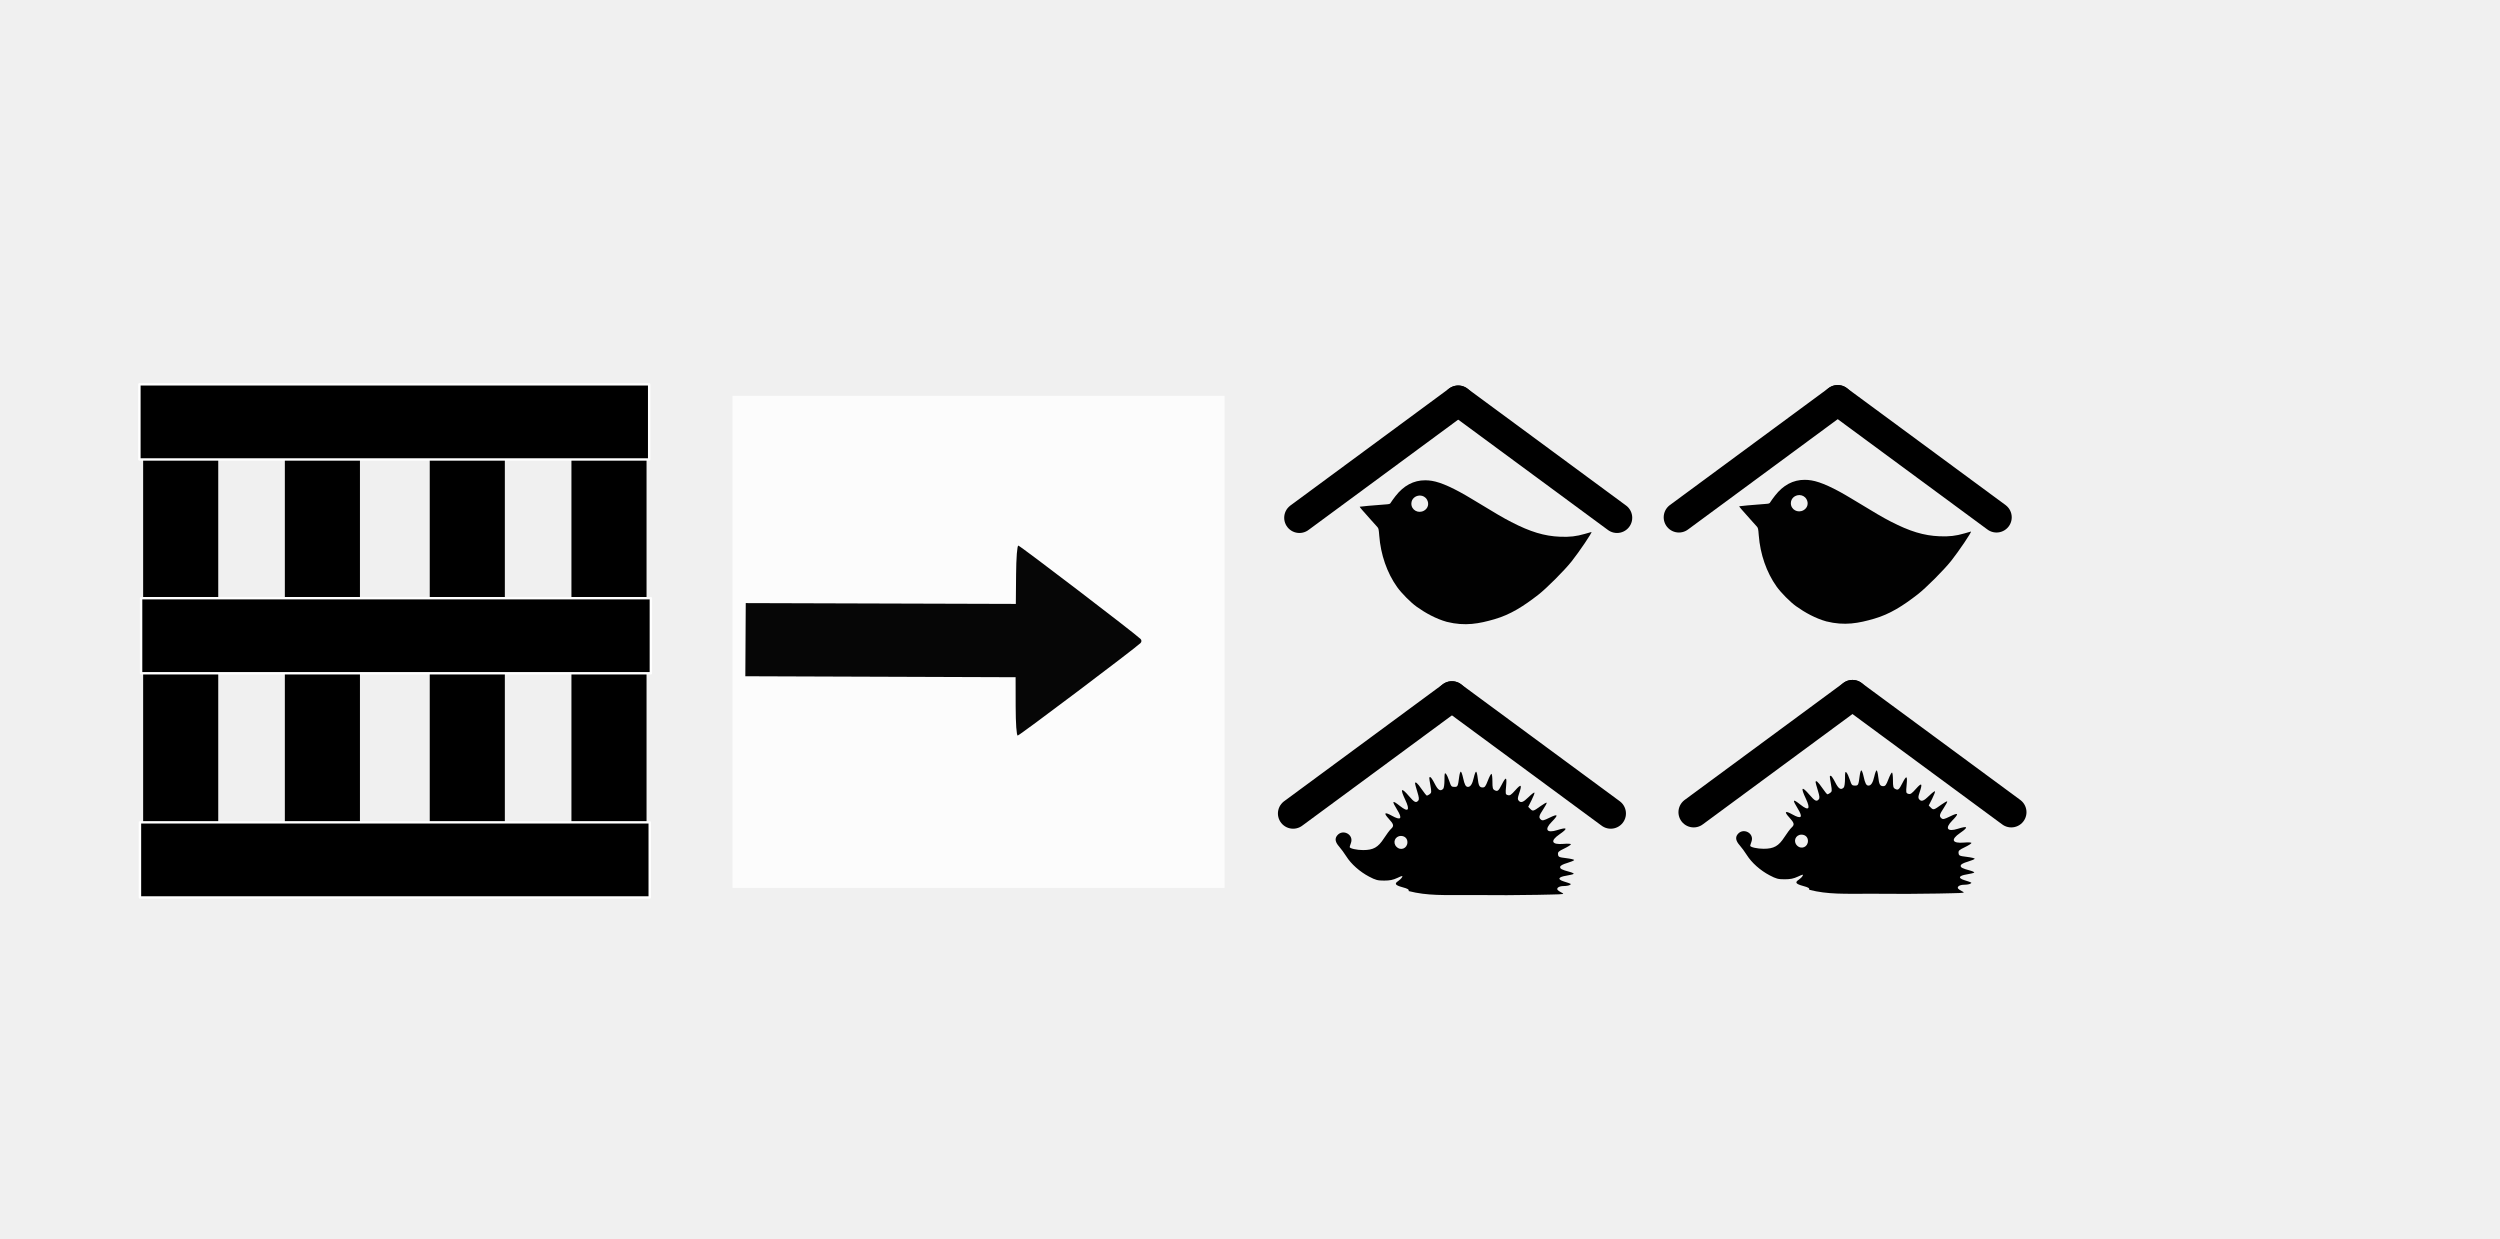
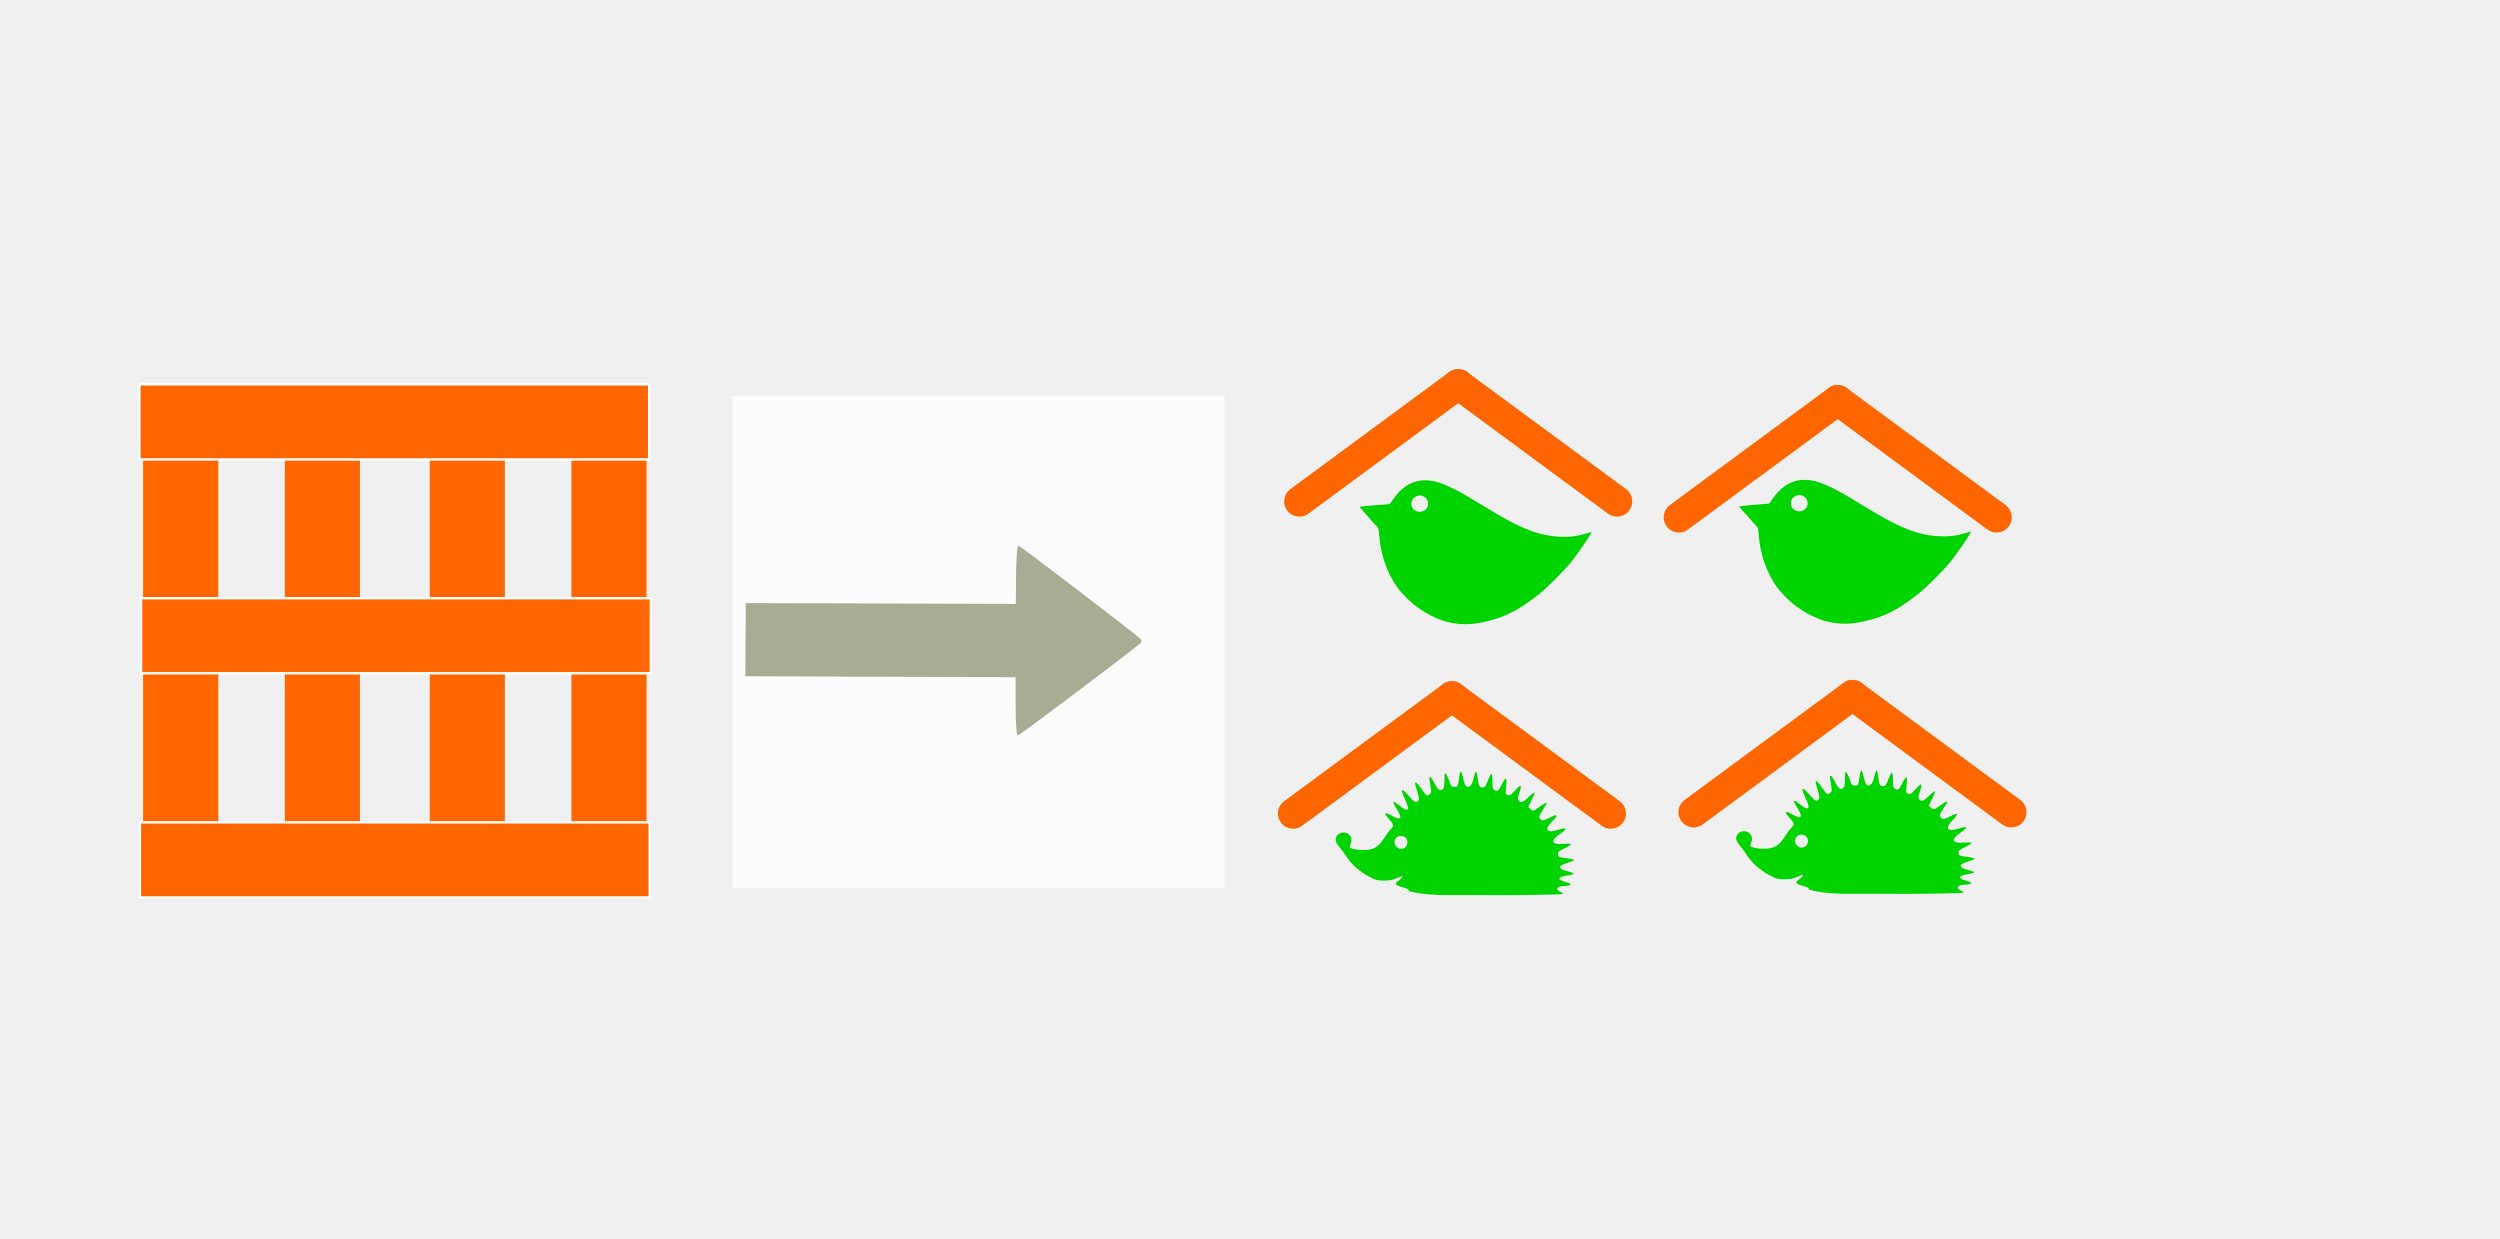
<svg xmlns="http://www.w3.org/2000/svg" width="415.22mm" height="205.754mm" viewBox="0 0 415.22 205.754" version="1.1" id="svg8">
  <defs id="defs2" />
  <g id="layer1" transform="translate(321.2468,35.74289)">
-     <rect y="28.648" x="-297.472" height="84.667" width="12.473" id="rect820" style="fill:#000000;stroke:none;stroke-width:7.998;stroke-linecap:round;stroke-linejoin:round;stroke-miterlimit:4;stroke-dasharray:none;stroke-opacity:1" />
-     <rect y="28.091" x="-273.937" height="84.667" width="12.473" id="rect820-6" style="fill:#000000;stroke:none;stroke-width:7.998;stroke-linecap:round;stroke-linejoin:round;stroke-miterlimit:4;stroke-dasharray:none;stroke-opacity:1" />
-     <rect y="28.091" x="-249.872" height="84.667" width="12.473" id="rect820-7" style="fill:#000000;stroke:none;stroke-width:7.998;stroke-linecap:round;stroke-linejoin:round;stroke-miterlimit:4;stroke-dasharray:none;stroke-opacity:1" />
-     <rect y="28.648" x="-226.337" height="84.667" width="12.473" id="rect820-5" style="fill:#000000;stroke:none;stroke-width:7.998;stroke-linecap:round;stroke-linejoin:round;stroke-miterlimit:4;stroke-dasharray:none;stroke-opacity:1" />
-     <rect transform="rotate(90)" y="213.427" x="28.091" height="84.667" width="12.473" id="rect820-3" style="fill:#000000;stroke:#ffffff;stroke-width:0.4;stroke-linecap:round;stroke-linejoin:round;stroke-miterlimit:4;stroke-dasharray:none;stroke-opacity:1" />
-     <rect transform="rotate(90)" y="213.146" x="63.61" height="84.667" width="12.473" id="rect820-3-2" style="fill:#000000;stroke:#ffffff;stroke-width:0.4;stroke-linecap:round;stroke-linejoin:round;stroke-miterlimit:4;stroke-dasharray:none;stroke-opacity:1" />
-     <rect transform="rotate(90)" y="213.335" x="100.841" height="84.667" width="12.473" id="rect820-3-9" style="fill:#000000;stroke:#ffffff;stroke-width:0.4;stroke-linecap:round;stroke-linejoin:round;stroke-miterlimit:4;stroke-dasharray:none;stroke-opacity:1" />
-     <g transform="matrix(0.3417087,0,0,0.3417087,-126.2303,-12.57159)" id="g1555">
-       <path id="path837" style="fill:#010101;stroke-width:0.265" d="m 122.043,165.633 c -5.665,-0.011 -10.497,2.563 -14.494,7.722 -0.937,1.21 -1.92,2.573 -2.183,3.029 -0.466,0.808 -0.54,0.833 -2.887,1.003 -5.352,0.388 -12.204,1 -12.305,1.099 -0.11,0.108 1.42,1.894 5.646,6.594 1.309,1.455 2.653,2.951 2.987,3.324 0.532,0.594 0.64,1.115 0.873,4.175 0.699,9.185 3.788,18.072 8.657,24.908 2.165,3.039 6.609,7.523 9.514,9.6 4.32,3.088 9.397,5.874 14.661,7.354 8.939,2.236 15.798,0.863 23.253,-1.303 7.762,-2.256 14.05,-6.317 21.167,-11.83 4.033,-3.125 12.675,-11.772 16.239,-16.251 3.67,-4.612 10.202,-14.287 9.645,-14.287 -0.053,0 -1.476,0.406 -3.162,0.902 -4.144,1.219 -7.352,1.59 -12.108,1.397 -7.62,-0.309 -14.437,-2.368 -23.711,-7.163 -4.058,-2.098 -6.723,-3.656 -19.05,-11.138 -8.6,-5.22 -15.008,-8.131 -19.509,-8.861 -1.106,-0.179 -2.183,-0.27 -3.232,-0.272 z m -2.511,7.419 c 1.298,0.034 2.584,0.657 3.354,2.001 1.121,1.955 0.521,4.217 -1.412,5.326 -2.797,1.604 -6.19,-0.243 -6.19,-3.369 0,-2.404 1.967,-3.887 3.989,-3.957 0.086,-0.003 0.173,-0.003 0.259,-0.001 z" />
-       <path style="fill:none;stroke:#000000;stroke-width:14.79;stroke-linecap:round;stroke-linejoin:round;stroke-miterlimit:4;stroke-dasharray:none;stroke-opacity:1" d="M 60.87,183.85 138.057,126.961" id="path839" />
-       <path style="fill:none;stroke:#000000;stroke-width:14.79;stroke-linecap:round;stroke-linejoin:round;stroke-miterlimit:4;stroke-dasharray:none;stroke-opacity:1" d="M 215.244,183.85 138.057,126.961" id="path839-6" />
+     <rect y="28.648" x="-297.472" height="84.667" width="12.473" id="rect820" style="fill:#ff6600;stroke:none;stroke-width:7.998;stroke-linecap:round;stroke-linejoin:round;stroke-miterlimit:4;stroke-dasharray:none;stroke-opacity:1" />
+     <rect y="28.091" x="-273.937" height="84.667" width="12.473" id="rect820-6" style="fill:#ff6600;stroke:none;stroke-width:7.998;stroke-linecap:round;stroke-linejoin:round;stroke-miterlimit:4;stroke-dasharray:none;stroke-opacity:1" />
+     <rect y="28.091" x="-249.872" height="84.667" width="12.473" id="rect820-7" style="fill:#ff6600;stroke:none;stroke-width:7.998;stroke-linecap:round;stroke-linejoin:round;stroke-miterlimit:4;stroke-dasharray:none;stroke-opacity:1" />
+     <rect y="28.648" x="-226.337" height="84.667" width="12.473" id="rect820-5" style="fill:#ff6600;stroke:none;stroke-width:7.998;stroke-linecap:round;stroke-linejoin:round;stroke-miterlimit:4;stroke-dasharray:none;stroke-opacity:1" />
+     <rect transform="rotate(90)" y="213.427" x="28.091" height="84.667" width="12.473" id="rect820-3" style="fill:#ff6600;stroke:#ffffff;stroke-width:0.4;stroke-linecap:round;stroke-linejoin:round;stroke-miterlimit:4;stroke-dasharray:none;stroke-opacity:1" />
+     <rect transform="rotate(90)" y="213.146" x="63.61" height="84.667" width="12.473" id="rect820-3-2" style="fill:#ff6600;stroke:#ffffff;stroke-width:0.4;stroke-linecap:round;stroke-linejoin:round;stroke-miterlimit:4;stroke-dasharray:none;stroke-opacity:1" />
+     <rect transform="rotate(90)" y="213.335" x="100.841" height="84.667" width="12.473" id="rect820-3-9" style="fill:#ff6600;stroke:#ffffff;stroke-width:0.4;stroke-linecap:round;stroke-linejoin:round;stroke-miterlimit:4;stroke-dasharray:none;stroke-opacity:1" />
+     <path d="m -84.527,44.027 c -1.936,-0.004 -3.587,0.876 -4.953,2.639 -0.32,0.413 -0.656,0.879 -0.746,1.035 -0.159,0.276 -0.184,0.285 -0.987,0.343 -1.829,0.133 -4.17,0.342 -4.205,0.376 -0.037,0.037 0.485,0.647 1.929,2.253 0.447,0.497 0.906,1.008 1.021,1.136 0.182,0.203 0.219,0.381 0.298,1.427 0.239,3.138 1.294,6.175 2.958,8.511 0.74,1.038 2.258,2.571 3.251,3.28 1.476,1.055 3.211,2.007 5.01,2.513 3.055,0.764 5.398,0.295 7.946,-0.445 2.652,-0.771 4.801,-2.158 7.233,-4.043 1.378,-1.068 4.331,-4.023 5.549,-5.553 1.254,-1.576 3.486,-4.882 3.296,-4.882 -0.018,0 -0.504,0.139 -1.08,0.308 -1.416,0.417 -2.512,0.543 -4.138,0.477 -2.604,-0.105 -4.933,-0.809 -8.102,-2.448 -1.387,-0.717 -2.297,-1.249 -6.51,-3.806 -2.939,-1.784 -5.128,-2.778 -6.666,-3.028 -0.378,-0.061 -0.746,-0.092 -1.105,-0.093 z m -0.858,2.535 c 0.443,0.011 0.883,0.225 1.146,0.684 0.383,0.668 0.178,1.441 -0.483,1.82 -0.956,0.548 -2.115,-0.083 -2.115,-1.151 0,-0.822 0.672,-1.328 1.363,-1.352 0.03,-0.001 0.059,-0.001 0.089,-3.41e-4 z" style="fill:#00d400;stroke-width:0.09" id="path837" />
+     <g id="g210" style="stroke:#ff6600">
+       <path style="fill:none;stroke:#ff6600;stroke-width:5.054;stroke-linecap:round;stroke-linejoin:round;stroke-miterlimit:4;stroke-dasharray:none;stroke-opacity:1" d="M -105.43,47.53 -79.055,28.091" id="path839" />
+       <path style="fill:none;stroke:#ff6600;stroke-width:5.054;stroke-linecap:round;stroke-linejoin:round;stroke-miterlimit:4;stroke-dasharray:none;stroke-opacity:1" d="M -52.68,47.53 -79.055,28.091" id="path839-6" />
    </g>
-     <g transform="matrix(0.3417087,0,0,0.3417087,-63.20024,-12.64718)" id="g1555-2">
-       <path id="path837-7" style="fill:#010101;stroke-width:0.265" d="m 122.043,165.633 c -5.665,-0.011 -10.497,2.563 -14.494,7.722 -0.937,1.21 -1.92,2.573 -2.183,3.029 -0.466,0.808 -0.54,0.833 -2.887,1.003 -5.352,0.388 -12.204,1 -12.305,1.099 -0.11,0.108 1.42,1.894 5.646,6.594 1.309,1.455 2.653,2.951 2.987,3.324 0.532,0.594 0.64,1.115 0.873,4.175 0.699,9.185 3.788,18.072 8.657,24.908 2.165,3.039 6.609,7.523 9.514,9.6 4.32,3.088 9.397,5.874 14.661,7.354 8.939,2.236 15.798,0.863 23.253,-1.303 7.762,-2.256 14.05,-6.317 21.167,-11.83 4.033,-3.125 12.675,-11.772 16.239,-16.251 3.67,-4.612 10.202,-14.287 9.645,-14.287 -0.053,0 -1.476,0.406 -3.162,0.902 -4.144,1.219 -7.352,1.59 -12.108,1.397 -7.62,-0.309 -14.437,-2.368 -23.711,-7.163 -4.058,-2.098 -6.723,-3.656 -19.05,-11.138 -8.6,-5.22 -15.008,-8.131 -19.509,-8.861 -1.106,-0.179 -2.183,-0.27 -3.232,-0.272 z m -2.511,7.419 c 1.298,0.034 2.584,0.657 3.354,2.001 1.121,1.955 0.521,4.217 -1.412,5.326 -2.797,1.604 -6.19,-0.243 -6.19,-3.369 0,-2.404 1.967,-3.887 3.989,-3.957 0.086,-0.003 0.173,-0.003 0.259,-0.001 z" />
-       <path style="fill:none;stroke:#000000;stroke-width:14.79;stroke-linecap:round;stroke-linejoin:round;stroke-miterlimit:4;stroke-dasharray:none;stroke-opacity:1" d="M 60.87,183.85 138.057,126.961" id="path839-0" />
-       <path style="fill:none;stroke:#000000;stroke-width:14.79;stroke-linecap:round;stroke-linejoin:round;stroke-miterlimit:4;stroke-dasharray:none;stroke-opacity:1" d="M 215.244,183.85 138.057,126.961" id="path839-6-9" />
+     <path d="m -21.497,43.951 c -1.936,-0.004 -3.587,0.876 -4.953,2.639 -0.32,0.413 -0.656,0.879 -0.746,1.035 -0.159,0.276 -0.184,0.285 -0.987,0.343 -1.829,0.133 -4.17,0.342 -4.205,0.376 -0.037,0.037 0.485,0.647 1.929,2.253 0.447,0.497 0.906,1.008 1.021,1.136 0.182,0.203 0.219,0.381 0.298,1.427 0.239,3.138 1.294,6.175 2.958,8.511 0.74,1.038 2.258,2.571 3.251,3.28 1.476,1.055 3.211,2.007 5.01,2.513 3.055,0.764 5.398,0.295 7.946,-0.445 2.652,-0.771 4.801,-2.158 7.233,-4.043 1.378,-1.068 4.331,-4.023 5.549,-5.553 1.254,-1.576 3.486,-4.882 3.296,-4.882 -0.018,0 -0.504,0.139 -1.08,0.308 C 3.607,53.265 2.511,53.391 0.885,53.325 -1.718,53.22 -4.048,52.516 -7.217,50.878 c -1.387,-0.717 -2.297,-1.249 -6.51,-3.806 -2.939,-1.784 -5.128,-2.778 -6.666,-3.028 -0.378,-0.061 -0.746,-0.092 -1.105,-0.093 z m -0.858,2.535 c 0.443,0.011 0.883,0.225 1.146,0.684 0.383,0.668 0.178,1.441 -0.483,1.82 -0.956,0.548 -2.115,-0.083 -2.115,-1.151 0,-0.822 0.672,-1.328 1.363,-1.352 0.03,-10e-4 0.059,-10e-4 0.089,-3.41e-4 z" style="fill:#00d400;stroke-width:0.09" id="path837-7" />
+     <g id="g214" style="stroke:#ff6600">
+       <path style="fill:none;stroke:#ff6600;stroke-width:5.054;stroke-linecap:round;stroke-linejoin:round;stroke-miterlimit:4;stroke-dasharray:none;stroke-opacity:1" d="M -42.4,50.176 -16.025,30.736" id="path839-0" />
+       <path style="fill:none;stroke:#ff6600;stroke-width:5.054;stroke-linecap:round;stroke-linejoin:round;stroke-miterlimit:4;stroke-dasharray:none;stroke-opacity:1" d="M 10.35,50.176 -16.025,30.736" id="path839-6-9" />
    </g>
-     <g id="g2384" transform="translate(0,5.820834)">
-       <path style="fill:none;stroke:#000000;stroke-width:5.054;stroke-linecap:round;stroke-linejoin:round;stroke-miterlimit:4;stroke-dasharray:none;stroke-opacity:1" d="M -106.473,93.547 -80.098,74.107" id="path839-06" />
-       <path style="fill:none;stroke:#000000;stroke-width:5.054;stroke-linecap:round;stroke-linejoin:round;stroke-miterlimit:4;stroke-dasharray:none;stroke-opacity:1" d="M -53.723,93.547 -80.098,74.107" id="path839-6-2" />
+     <g id="g2384" transform="translate(0,5.820834)" style="stroke:#ff6600">
+       <path style="fill:none;stroke:#ff6600;stroke-width:5.054;stroke-linecap:round;stroke-linejoin:round;stroke-miterlimit:4;stroke-dasharray:none;stroke-opacity:1" d="M -106.473,93.547 -80.098,74.107" id="path839-06" />
+       <path style="fill:none;stroke:#ff6600;stroke-width:5.054;stroke-linecap:round;stroke-linejoin:round;stroke-miterlimit:4;stroke-dasharray:none;stroke-opacity:1" d="M -53.723,93.547 -80.098,74.107" id="path839-6-2" />
    </g>
-     <path id="path2181" style="fill:#000000;stroke-width:0.181" d="m -76.089,92.419 c 0.085,0 0.206,0.468 0.267,1.041 0.139,1.293 0.292,1.584 0.83,1.584 0.353,0 0.496,-0.189 0.856,-1.131 0.238,-0.622 0.506,-1.131 0.597,-1.131 0.091,0 0.165,0.567 0.165,1.261 0,1.08 0.053,1.288 0.366,1.456 0.485,0.259 0.644,0.136 1.173,-0.907 0.71,-1.4 0.882,-1.347 0.734,0.229 -0.123,1.314 -0.113,1.371 0.283,1.497 0.343,0.109 0.554,-0.03 1.275,-0.843 0.965,-1.087 1.115,-0.926 0.586,0.627 -0.231,0.677 -0.245,0.906 -0.068,1.118 0.369,0.444 0.757,0.308 1.66,-0.581 0.474,-0.467 0.91,-0.801 0.968,-0.742 0.059,0.059 -0.15,0.615 -0.463,1.236 l -0.57,1.129 0.362,0.362 c 0.409,0.409 0.499,0.382 1.73,-0.506 0.487,-0.351 0.927,-0.597 0.977,-0.547 0.051,0.051 -0.205,0.54 -0.569,1.087 -0.733,1.104 -0.795,1.388 -0.377,1.735 0.239,0.198 0.47,0.145 1.448,-0.338 1.396,-0.688 1.494,-0.472 0.325,0.715 -1.254,1.274 -0.824,1.909 0.92,1.359 1.71,-0.539 1.835,-0.303 0.372,0.705 -1.587,1.093 -1.315,1.747 0.657,1.582 0.747,-0.063 1.243,-0.035 1.243,0.07 0,0.096 -0.493,0.409 -1.094,0.697 -0.957,0.457 -1.088,0.581 -1.041,0.983 0.05,0.429 0.145,0.472 1.366,0.621 0.722,0.088 1.312,0.228 1.312,0.31 0,0.082 -0.509,0.299 -1.13,0.483 -0.741,0.218 -1.151,0.438 -1.189,0.638 -0.063,0.325 0.242,0.49 1.568,0.846 0.433,0.116 0.732,0.267 0.665,0.335 -0.067,0.068 -0.625,0.205 -1.239,0.304 -1.338,0.217 -1.496,0.601 -0.393,0.953 1.324,0.423 1.29,0.403 0.99,0.592 -0.147,0.093 -0.603,0.17 -1.013,0.171 -0.752,0.003 -1.239,0.315 -1.007,0.646 0.069,0.098 0.369,0.299 0.668,0.446 0.513,0.253 0.416,0.271 -1.742,0.319 l -2.285,0.05 c -5.641,0.055 -4.222,0.082 -11.038,0.032 -4.43,0.004 -7.27,0.137 -10.335,-0.657 0.05,-0.28 -0.133,-0.395 -1.01,-0.633 -1.227,-0.333 -1.412,-0.59 -0.742,-1.029 0.259,-0.17 0.55,-0.457 0.647,-0.638 0.154,-0.289 0.059,-0.275 -0.777,0.114 -0.717,0.334 -1.259,0.444 -2.193,0.445 -1.082,9.9e-4 -1.403,-0.084 -2.512,-0.666 -1.541,-0.81 -2.975,-2.086 -3.777,-3.361 -0.328,-0.521 -0.865,-1.254 -1.194,-1.627 -0.63,-0.716 -0.742,-1.288 -0.351,-1.802 0.914,-1.203 2.829,-0.214 2.318,1.197 -0.117,0.322 -0.212,0.633 -0.212,0.691 0,0.234 1.207,0.502 2.244,0.499 1.691,-0.006 2.472,-0.446 3.434,-1.932 0.439,-0.678 0.969,-1.387 1.179,-1.577 0.544,-0.491 0.481,-0.773 -0.377,-1.705 -0.893,-0.969 -0.688,-1.169 0.51,-0.499 1.522,0.851 1.824,0.523 0.9,-0.975 -0.941,-1.525 -0.839,-1.669 0.454,-0.641 1.392,1.107 1.719,0.739 0.893,-1.007 -0.91,-1.923 -0.687,-2.147 0.618,-0.62 0.884,1.034 1.173,1.173 1.536,0.737 0.168,-0.202 0.133,-0.522 -0.159,-1.467 -0.205,-0.665 -0.373,-1.281 -0.373,-1.37 0,-0.418 0.413,-0.067 1.086,0.924 0.406,0.597 0.801,1.086 0.877,1.086 0.077,0 0.288,-0.109 0.469,-0.241 0.3,-0.219 0.311,-0.35 0.125,-1.418 -0.248,-1.427 -0.248,-1.418 -0.027,-1.418 0.098,-2e-6 0.425,0.489 0.726,1.086 0.553,1.096 0.944,1.336 1.412,0.869 0.128,-0.128 0.217,-0.74 0.217,-1.486 0,-1.088 0.036,-1.232 0.25,-1.005 0.138,0.146 0.388,0.693 0.557,1.215 0.277,0.857 0.359,0.95 0.832,0.95 0.568,0 0.595,-0.056 0.805,-1.674 0.061,-0.473 0.182,-0.86 0.268,-0.86 0.086,0 0.258,0.468 0.381,1.041 0.243,1.129 0.44,1.493 0.807,1.493 0.426,0 0.735,-0.485 0.966,-1.518 0.125,-0.559 0.297,-1.016 0.382,-1.016 z m -12.473,10.678 c -0.987,0 -1.44,1.109 -0.739,1.81 0.713,0.713 1.81,0.246 1.81,-0.771 0,-0.612 -0.441,-1.039 -1.071,-1.039 z" />
-     <g transform="translate(66.52381,5.605963)" id="g2384-9">
-       <path style="fill:none;stroke:#000000;stroke-width:5.054;stroke-linecap:round;stroke-linejoin:round;stroke-miterlimit:4;stroke-dasharray:none;stroke-opacity:1" d="M -106.473,93.547 -80.098,74.107" id="path839-06-2" />
-       <path style="fill:none;stroke:#000000;stroke-width:5.054;stroke-linecap:round;stroke-linejoin:round;stroke-miterlimit:4;stroke-dasharray:none;stroke-opacity:1" d="M -53.723,93.547 -80.098,74.107" id="path839-6-2-0" />
+     <path id="path2181" style="fill:#00d400;stroke-width:0.181" d="m -76.089,92.419 c 0.085,0 0.206,0.468 0.267,1.041 0.139,1.293 0.292,1.584 0.83,1.584 0.353,0 0.496,-0.189 0.856,-1.131 0.238,-0.622 0.506,-1.131 0.597,-1.131 0.091,0 0.165,0.567 0.165,1.261 0,1.08 0.053,1.288 0.366,1.456 0.485,0.259 0.644,0.136 1.173,-0.907 0.71,-1.4 0.882,-1.347 0.734,0.229 -0.123,1.314 -0.113,1.371 0.283,1.497 0.343,0.109 0.554,-0.03 1.275,-0.843 0.965,-1.087 1.115,-0.926 0.586,0.627 -0.231,0.677 -0.245,0.906 -0.068,1.118 0.369,0.444 0.757,0.308 1.66,-0.581 0.474,-0.467 0.91,-0.801 0.968,-0.742 0.059,0.059 -0.15,0.615 -0.463,1.236 l -0.57,1.129 0.362,0.362 c 0.409,0.409 0.499,0.382 1.73,-0.506 0.487,-0.351 0.927,-0.597 0.977,-0.547 0.051,0.051 -0.205,0.54 -0.569,1.087 -0.733,1.104 -0.795,1.388 -0.377,1.735 0.239,0.198 0.47,0.145 1.448,-0.338 1.396,-0.688 1.494,-0.472 0.325,0.715 -1.254,1.274 -0.824,1.909 0.92,1.359 1.71,-0.539 1.835,-0.303 0.372,0.705 -1.587,1.093 -1.315,1.747 0.657,1.582 0.747,-0.063 1.243,-0.035 1.243,0.07 0,0.096 -0.493,0.409 -1.094,0.697 -0.957,0.457 -1.088,0.581 -1.041,0.983 0.05,0.429 0.145,0.472 1.366,0.621 0.722,0.088 1.312,0.228 1.312,0.31 0,0.082 -0.509,0.299 -1.13,0.483 -0.741,0.218 -1.151,0.438 -1.189,0.638 -0.063,0.325 0.242,0.49 1.568,0.846 0.433,0.116 0.732,0.267 0.665,0.335 -0.067,0.068 -0.625,0.205 -1.239,0.304 -1.338,0.217 -1.496,0.601 -0.393,0.953 1.324,0.423 1.29,0.403 0.99,0.592 -0.147,0.093 -0.603,0.17 -1.013,0.171 -0.752,0.003 -1.239,0.315 -1.007,0.646 0.069,0.098 0.369,0.299 0.668,0.446 0.513,0.253 0.416,0.271 -1.742,0.319 l -2.285,0.05 c -5.641,0.055 -4.222,0.082 -11.038,0.032 -4.43,0.004 -7.27,0.137 -10.335,-0.657 0.05,-0.28 -0.133,-0.395 -1.01,-0.633 -1.227,-0.333 -1.412,-0.59 -0.742,-1.029 0.259,-0.17 0.55,-0.457 0.647,-0.638 0.154,-0.289 0.059,-0.275 -0.777,0.114 -0.717,0.334 -1.259,0.444 -2.193,0.445 -1.082,9.9e-4 -1.403,-0.084 -2.512,-0.666 -1.541,-0.81 -2.975,-2.086 -3.777,-3.361 -0.328,-0.521 -0.865,-1.254 -1.194,-1.627 -0.63,-0.716 -0.742,-1.288 -0.351,-1.802 0.914,-1.203 2.829,-0.214 2.318,1.197 -0.117,0.322 -0.212,0.633 -0.212,0.691 0,0.234 1.207,0.502 2.244,0.499 1.691,-0.006 2.472,-0.446 3.434,-1.932 0.439,-0.678 0.969,-1.387 1.179,-1.577 0.544,-0.491 0.481,-0.773 -0.377,-1.705 -0.893,-0.969 -0.688,-1.169 0.51,-0.499 1.522,0.851 1.824,0.523 0.9,-0.975 -0.941,-1.525 -0.839,-1.669 0.454,-0.641 1.392,1.107 1.719,0.739 0.893,-1.007 -0.91,-1.923 -0.687,-2.147 0.618,-0.62 0.884,1.034 1.173,1.173 1.536,0.737 0.168,-0.202 0.133,-0.522 -0.159,-1.467 -0.205,-0.665 -0.373,-1.281 -0.373,-1.37 0,-0.418 0.413,-0.067 1.086,0.924 0.406,0.597 0.801,1.086 0.877,1.086 0.077,0 0.288,-0.109 0.469,-0.241 0.3,-0.219 0.311,-0.35 0.125,-1.418 -0.248,-1.427 -0.248,-1.418 -0.027,-1.418 0.098,-2e-6 0.425,0.489 0.726,1.086 0.553,1.096 0.944,1.336 1.412,0.869 0.128,-0.128 0.217,-0.74 0.217,-1.486 0,-1.088 0.036,-1.232 0.25,-1.005 0.138,0.146 0.388,0.693 0.557,1.215 0.277,0.857 0.359,0.95 0.832,0.95 0.568,0 0.595,-0.056 0.805,-1.674 0.061,-0.473 0.182,-0.86 0.268,-0.86 0.086,0 0.258,0.468 0.381,1.041 0.243,1.129 0.44,1.493 0.807,1.493 0.426,0 0.735,-0.485 0.966,-1.518 0.125,-0.559 0.297,-1.016 0.382,-1.016 z m -12.473,10.678 c -0.987,0 -1.44,1.109 -0.739,1.81 0.713,0.713 1.81,0.246 1.81,-0.771 0,-0.612 -0.441,-1.039 -1.071,-1.039 z" />
+     <g transform="translate(66.52381,5.605963)" id="g2384-9" style="stroke:#ff6600">
+       <path style="fill:none;stroke:#ff6600;stroke-width:5.054;stroke-linecap:round;stroke-linejoin:round;stroke-miterlimit:4;stroke-dasharray:none;stroke-opacity:1" d="M -106.473,93.547 -80.098,74.107" id="path839-06-2" />
+       <path style="fill:none;stroke:#ff6600;stroke-width:5.054;stroke-linecap:round;stroke-linejoin:round;stroke-miterlimit:4;stroke-dasharray:none;stroke-opacity:1" d="M -53.723,93.547 -80.098,74.107" id="path839-6-2-0" />
    </g>
-     <path id="path2181-2" style="fill:#000000;stroke-width:0.181" d="m -9.565,92.204 c 0.085,0 0.206,0.468 0.267,1.041 0.139,1.293 0.292,1.584 0.83,1.584 0.353,0 0.496,-0.189 0.856,-1.131 0.238,-0.622 0.506,-1.131 0.597,-1.131 0.091,0 0.165,0.567 0.165,1.261 0,1.08 0.053,1.288 0.366,1.456 0.485,0.259 0.644,0.136 1.173,-0.907 0.71,-1.4 0.882,-1.347 0.734,0.229 -0.123,1.314 -0.113,1.371 0.283,1.497 0.343,0.109 0.554,-0.03 1.275,-0.843 0.965,-1.087 1.115,-0.926 0.586,0.627 -0.231,0.677 -0.245,0.906 -0.068,1.118 0.369,0.444 0.757,0.308 1.66,-0.582 0.474,-0.467 0.91,-0.801 0.968,-0.742 0.059,0.059 -0.15,0.615 -0.463,1.236 l -0.57,1.129 0.362,0.362 c 0.409,0.409 0.499,0.382 1.73,-0.506 0.487,-0.351 0.927,-0.597 0.977,-0.547 0.051,0.051 -0.205,0.54 -0.569,1.087 -0.733,1.104 -0.795,1.388 -0.377,1.735 0.239,0.198 0.469,0.145 1.448,-0.338 1.396,-0.688 1.494,-0.472 0.325,0.715 -1.254,1.274 -0.824,1.909 0.92,1.359 1.71,-0.539 1.835,-0.303 0.372,0.705 -1.587,1.093 -1.315,1.747 0.657,1.582 0.747,-0.063 1.243,-0.035 1.243,0.07 0,0.096 -0.493,0.409 -1.094,0.697 -0.957,0.457 -1.088,0.581 -1.041,0.983 0.05,0.429 0.145,0.472 1.366,0.621 0.722,0.088 1.312,0.228 1.312,0.31 0,0.082 -0.509,0.299 -1.13,0.483 -0.741,0.218 -1.151,0.438 -1.189,0.638 -0.063,0.325 0.242,0.49 1.568,0.846 0.433,0.116 0.732,0.267 0.665,0.335 -0.067,0.068 -0.625,0.205 -1.239,0.304 -1.338,0.217 -1.496,0.601 -0.393,0.953 1.324,0.423 1.29,0.403 0.99,0.592 -0.147,0.093 -0.603,0.17 -1.013,0.171 -0.752,0.003 -1.239,0.315 -1.007,0.646 0.069,0.098 0.369,0.299 0.668,0.446 0.513,0.253 0.416,0.271 -1.742,0.319 l -2.285,0.05 c -5.641,0.055 -4.222,0.082 -11.038,0.032 -4.43,0.004 -7.27,0.137 -10.335,-0.657 0.05,-0.28 -0.133,-0.395 -1.01,-0.633 -1.227,-0.333 -1.412,-0.59 -0.742,-1.029 0.259,-0.17 0.55,-0.457 0.647,-0.638 0.154,-0.289 0.059,-0.275 -0.777,0.114 -0.717,0.334 -1.259,0.444 -2.193,0.445 -1.082,0.001 -1.403,-0.084 -2.512,-0.666 -1.541,-0.81 -2.975,-2.086 -3.777,-3.361 -0.328,-0.521 -0.865,-1.254 -1.194,-1.627 -0.63,-0.716 -0.742,-1.288 -0.351,-1.802 0.914,-1.203 2.829,-0.214 2.318,1.197 -0.117,0.322 -0.212,0.633 -0.212,0.691 0,0.234 1.207,0.502 2.244,0.499 1.691,-0.006 2.472,-0.446 3.434,-1.931 0.439,-0.678 0.969,-1.387 1.179,-1.577 0.544,-0.491 0.481,-0.773 -0.377,-1.705 -0.893,-0.969 -0.688,-1.169 0.51,-0.499 1.522,0.851 1.824,0.523 0.9,-0.975 -0.941,-1.525 -0.839,-1.669 0.454,-0.641 1.392,1.107 1.719,0.739 0.893,-1.007 -0.91,-1.923 -0.687,-2.147 0.618,-0.62 0.884,1.034 1.173,1.173 1.536,0.737 0.168,-0.202 0.133,-0.522 -0.159,-1.467 -0.205,-0.665 -0.373,-1.281 -0.373,-1.371 0,-0.418 0.413,-0.067 1.086,0.924 0.406,0.597 0.801,1.086 0.877,1.086 0.077,0 0.288,-0.109 0.469,-0.241 0.3,-0.219 0.311,-0.35 0.125,-1.418 -0.248,-1.427 -0.248,-1.418 -0.026,-1.418 0.098,0 0.425,0.489 0.726,1.086 0.553,1.096 0.944,1.336 1.412,0.869 0.128,-0.128 0.217,-0.74 0.217,-1.486 0,-1.088 0.036,-1.232 0.25,-1.005 0.138,0.146 0.388,0.693 0.557,1.215 0.277,0.857 0.359,0.95 0.832,0.95 0.568,0 0.595,-0.056 0.805,-1.674 0.061,-0.473 0.182,-0.86 0.268,-0.86 0.086,0 0.258,0.468 0.381,1.041 0.243,1.129 0.44,1.493 0.807,1.493 0.426,0 0.735,-0.485 0.966,-1.518 0.125,-0.559 0.297,-1.016 0.382,-1.016 z M -22.039,102.882 c -0.987,0 -1.44,1.109 -0.739,1.81 0.713,0.713 1.81,0.246 1.81,-0.771 0,-0.612 -0.441,-1.039 -1.071,-1.039 z" />
+     <path id="path2181-2" style="fill:#00d400;stroke-width:0.181" d="m -9.565,92.204 c 0.085,0 0.206,0.468 0.267,1.041 0.139,1.293 0.292,1.584 0.83,1.584 0.353,0 0.496,-0.189 0.856,-1.131 0.238,-0.622 0.506,-1.131 0.597,-1.131 0.091,0 0.165,0.567 0.165,1.261 0,1.08 0.053,1.288 0.366,1.456 0.485,0.259 0.644,0.136 1.173,-0.907 0.71,-1.4 0.882,-1.347 0.734,0.229 -0.123,1.314 -0.113,1.371 0.283,1.497 0.343,0.109 0.554,-0.03 1.275,-0.843 0.965,-1.087 1.115,-0.926 0.586,0.627 -0.231,0.677 -0.245,0.906 -0.068,1.118 0.369,0.444 0.757,0.308 1.66,-0.582 0.474,-0.467 0.91,-0.801 0.968,-0.742 0.059,0.059 -0.15,0.615 -0.463,1.236 l -0.57,1.129 0.362,0.362 c 0.409,0.409 0.499,0.382 1.73,-0.506 0.487,-0.351 0.927,-0.597 0.977,-0.547 0.051,0.051 -0.205,0.54 -0.569,1.087 -0.733,1.104 -0.795,1.388 -0.377,1.735 0.239,0.198 0.469,0.145 1.448,-0.338 1.396,-0.688 1.494,-0.472 0.325,0.715 -1.254,1.274 -0.824,1.909 0.92,1.359 1.71,-0.539 1.835,-0.303 0.372,0.705 -1.587,1.093 -1.315,1.747 0.657,1.582 0.747,-0.063 1.243,-0.035 1.243,0.07 0,0.096 -0.493,0.409 -1.094,0.697 -0.957,0.457 -1.088,0.581 -1.041,0.983 0.05,0.429 0.145,0.472 1.366,0.621 0.722,0.088 1.312,0.228 1.312,0.31 0,0.082 -0.509,0.299 -1.13,0.483 -0.741,0.218 -1.151,0.438 -1.189,0.638 -0.063,0.325 0.242,0.49 1.568,0.846 0.433,0.116 0.732,0.267 0.665,0.335 -0.067,0.068 -0.625,0.205 -1.239,0.304 -1.338,0.217 -1.496,0.601 -0.393,0.953 1.324,0.423 1.29,0.403 0.99,0.592 -0.147,0.093 -0.603,0.17 -1.013,0.171 -0.752,0.003 -1.239,0.315 -1.007,0.646 0.069,0.098 0.369,0.299 0.668,0.446 0.513,0.253 0.416,0.271 -1.742,0.319 l -2.285,0.05 c -5.641,0.055 -4.222,0.082 -11.038,0.032 -4.43,0.004 -7.27,0.137 -10.335,-0.657 0.05,-0.28 -0.133,-0.395 -1.01,-0.633 -1.227,-0.333 -1.412,-0.59 -0.742,-1.029 0.259,-0.17 0.55,-0.457 0.647,-0.638 0.154,-0.289 0.059,-0.275 -0.777,0.114 -0.717,0.334 -1.259,0.444 -2.193,0.445 -1.082,0.001 -1.403,-0.084 -2.512,-0.666 -1.541,-0.81 -2.975,-2.086 -3.777,-3.361 -0.328,-0.521 -0.865,-1.254 -1.194,-1.627 -0.63,-0.716 -0.742,-1.288 -0.351,-1.802 0.914,-1.203 2.829,-0.214 2.318,1.197 -0.117,0.322 -0.212,0.633 -0.212,0.691 0,0.234 1.207,0.502 2.244,0.499 1.691,-0.006 2.472,-0.446 3.434,-1.931 0.439,-0.678 0.969,-1.387 1.179,-1.577 0.544,-0.491 0.481,-0.773 -0.377,-1.705 -0.893,-0.969 -0.688,-1.169 0.51,-0.499 1.522,0.851 1.824,0.523 0.9,-0.975 -0.941,-1.525 -0.839,-1.669 0.454,-0.641 1.392,1.107 1.719,0.739 0.893,-1.007 -0.91,-1.923 -0.687,-2.147 0.618,-0.62 0.884,1.034 1.173,1.173 1.536,0.737 0.168,-0.202 0.133,-0.522 -0.159,-1.467 -0.205,-0.665 -0.373,-1.281 -0.373,-1.371 0,-0.418 0.413,-0.067 1.086,0.924 0.406,0.597 0.801,1.086 0.877,1.086 0.077,0 0.288,-0.109 0.469,-0.241 0.3,-0.219 0.311,-0.35 0.125,-1.418 -0.248,-1.427 -0.248,-1.418 -0.026,-1.418 0.098,0 0.425,0.489 0.726,1.086 0.553,1.096 0.944,1.336 1.412,0.869 0.128,-0.128 0.217,-0.74 0.217,-1.486 0,-1.088 0.036,-1.232 0.25,-1.005 0.138,0.146 0.388,0.693 0.557,1.215 0.277,0.857 0.359,0.95 0.832,0.95 0.568,0 0.595,-0.056 0.805,-1.674 0.061,-0.473 0.182,-0.86 0.268,-0.86 0.086,0 0.258,0.468 0.381,1.041 0.243,1.129 0.44,1.493 0.807,1.493 0.426,0 0.735,-0.485 0.966,-1.518 0.125,-0.559 0.297,-1.016 0.382,-1.016 z M -22.039,102.882 c -0.987,0 -1.44,1.109 -0.739,1.81 0.713,0.713 1.81,0.246 1.81,-0.771 0,-0.612 -0.441,-1.039 -1.071,-1.039 z" />
    <g id="g2447" transform="matrix(-0.493382,0,0,0.493382,-181.4521,86.1982)">
      <path style="fill:#fcfcfc;stroke-width:0.265" d="M -128.895,-31.073 V -113.887 H -46.08 36.734 V -31.073 51.742 H -46.08 -128.895 Z" id="path2451" />
    </g>
-     <path style="fill:#060606;stroke-width:0.265" d="m -131.806,71.048 c -0.806,0.819 -20.111,15.365 -20.408,15.377 -0.196,0.008 -0.338,-1.986 -0.343,-4.838 l -0.01,-4.851 -22.445,-0.081 -22.445,-0.081 0.035,-6.075 0.035,-6.075 22.429,0.068 22.429,0.068 0.042,-4.851 c 0.024,-2.841 0.18,-4.844 0.374,-4.834 0.293,0.015 19.476,14.671 20.305,15.513 0.184,0.186 0.184,0.473 -1e-4,0.66 z" id="path4020" />
+     <path style="fill:#a7ac93;stroke-width:0.265" d="m -131.806,71.048 c -0.806,0.819 -20.111,15.365 -20.408,15.377 -0.196,0.008 -0.338,-1.986 -0.343,-4.838 l -0.01,-4.851 -22.445,-0.081 -22.445,-0.081 0.035,-6.075 0.035,-6.075 22.429,0.068 22.429,0.068 0.042,-4.851 c 0.024,-2.841 0.18,-4.844 0.374,-4.834 0.293,0.015 19.476,14.671 20.305,15.513 0.184,0.186 0.184,0.473 -1e-4,0.66 z" id="path4020" />
  </g>
</svg>
